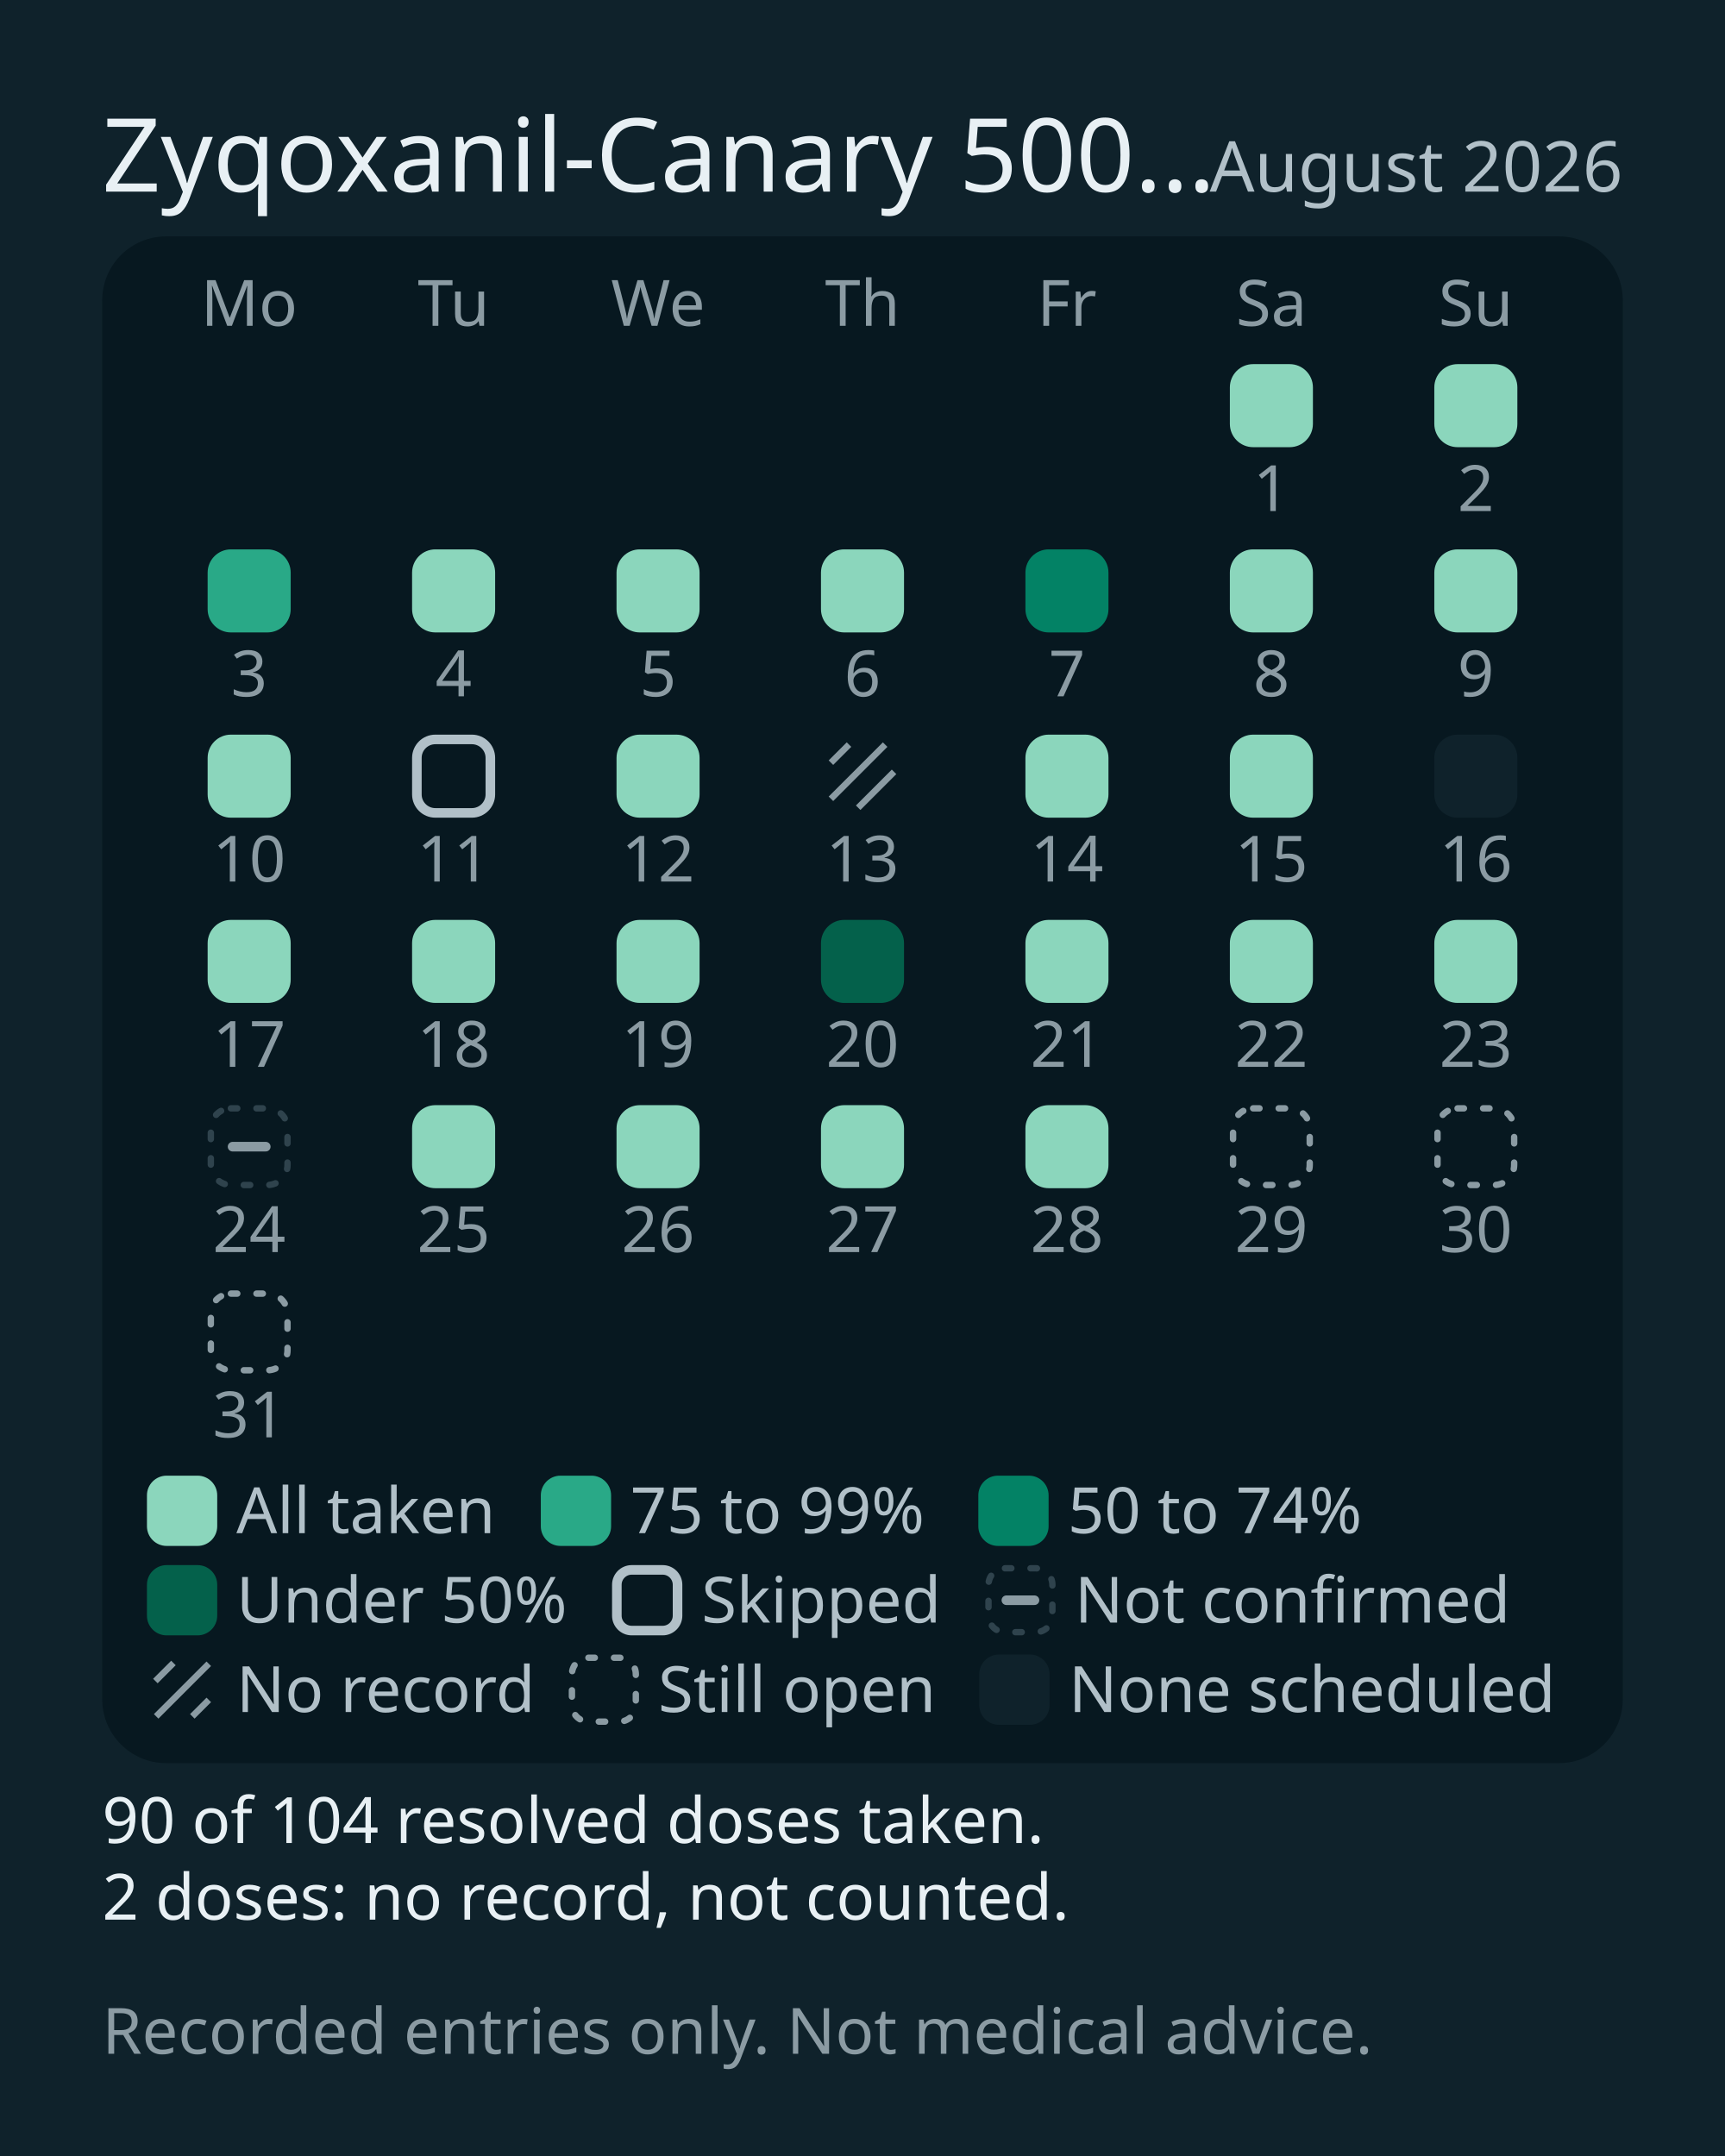
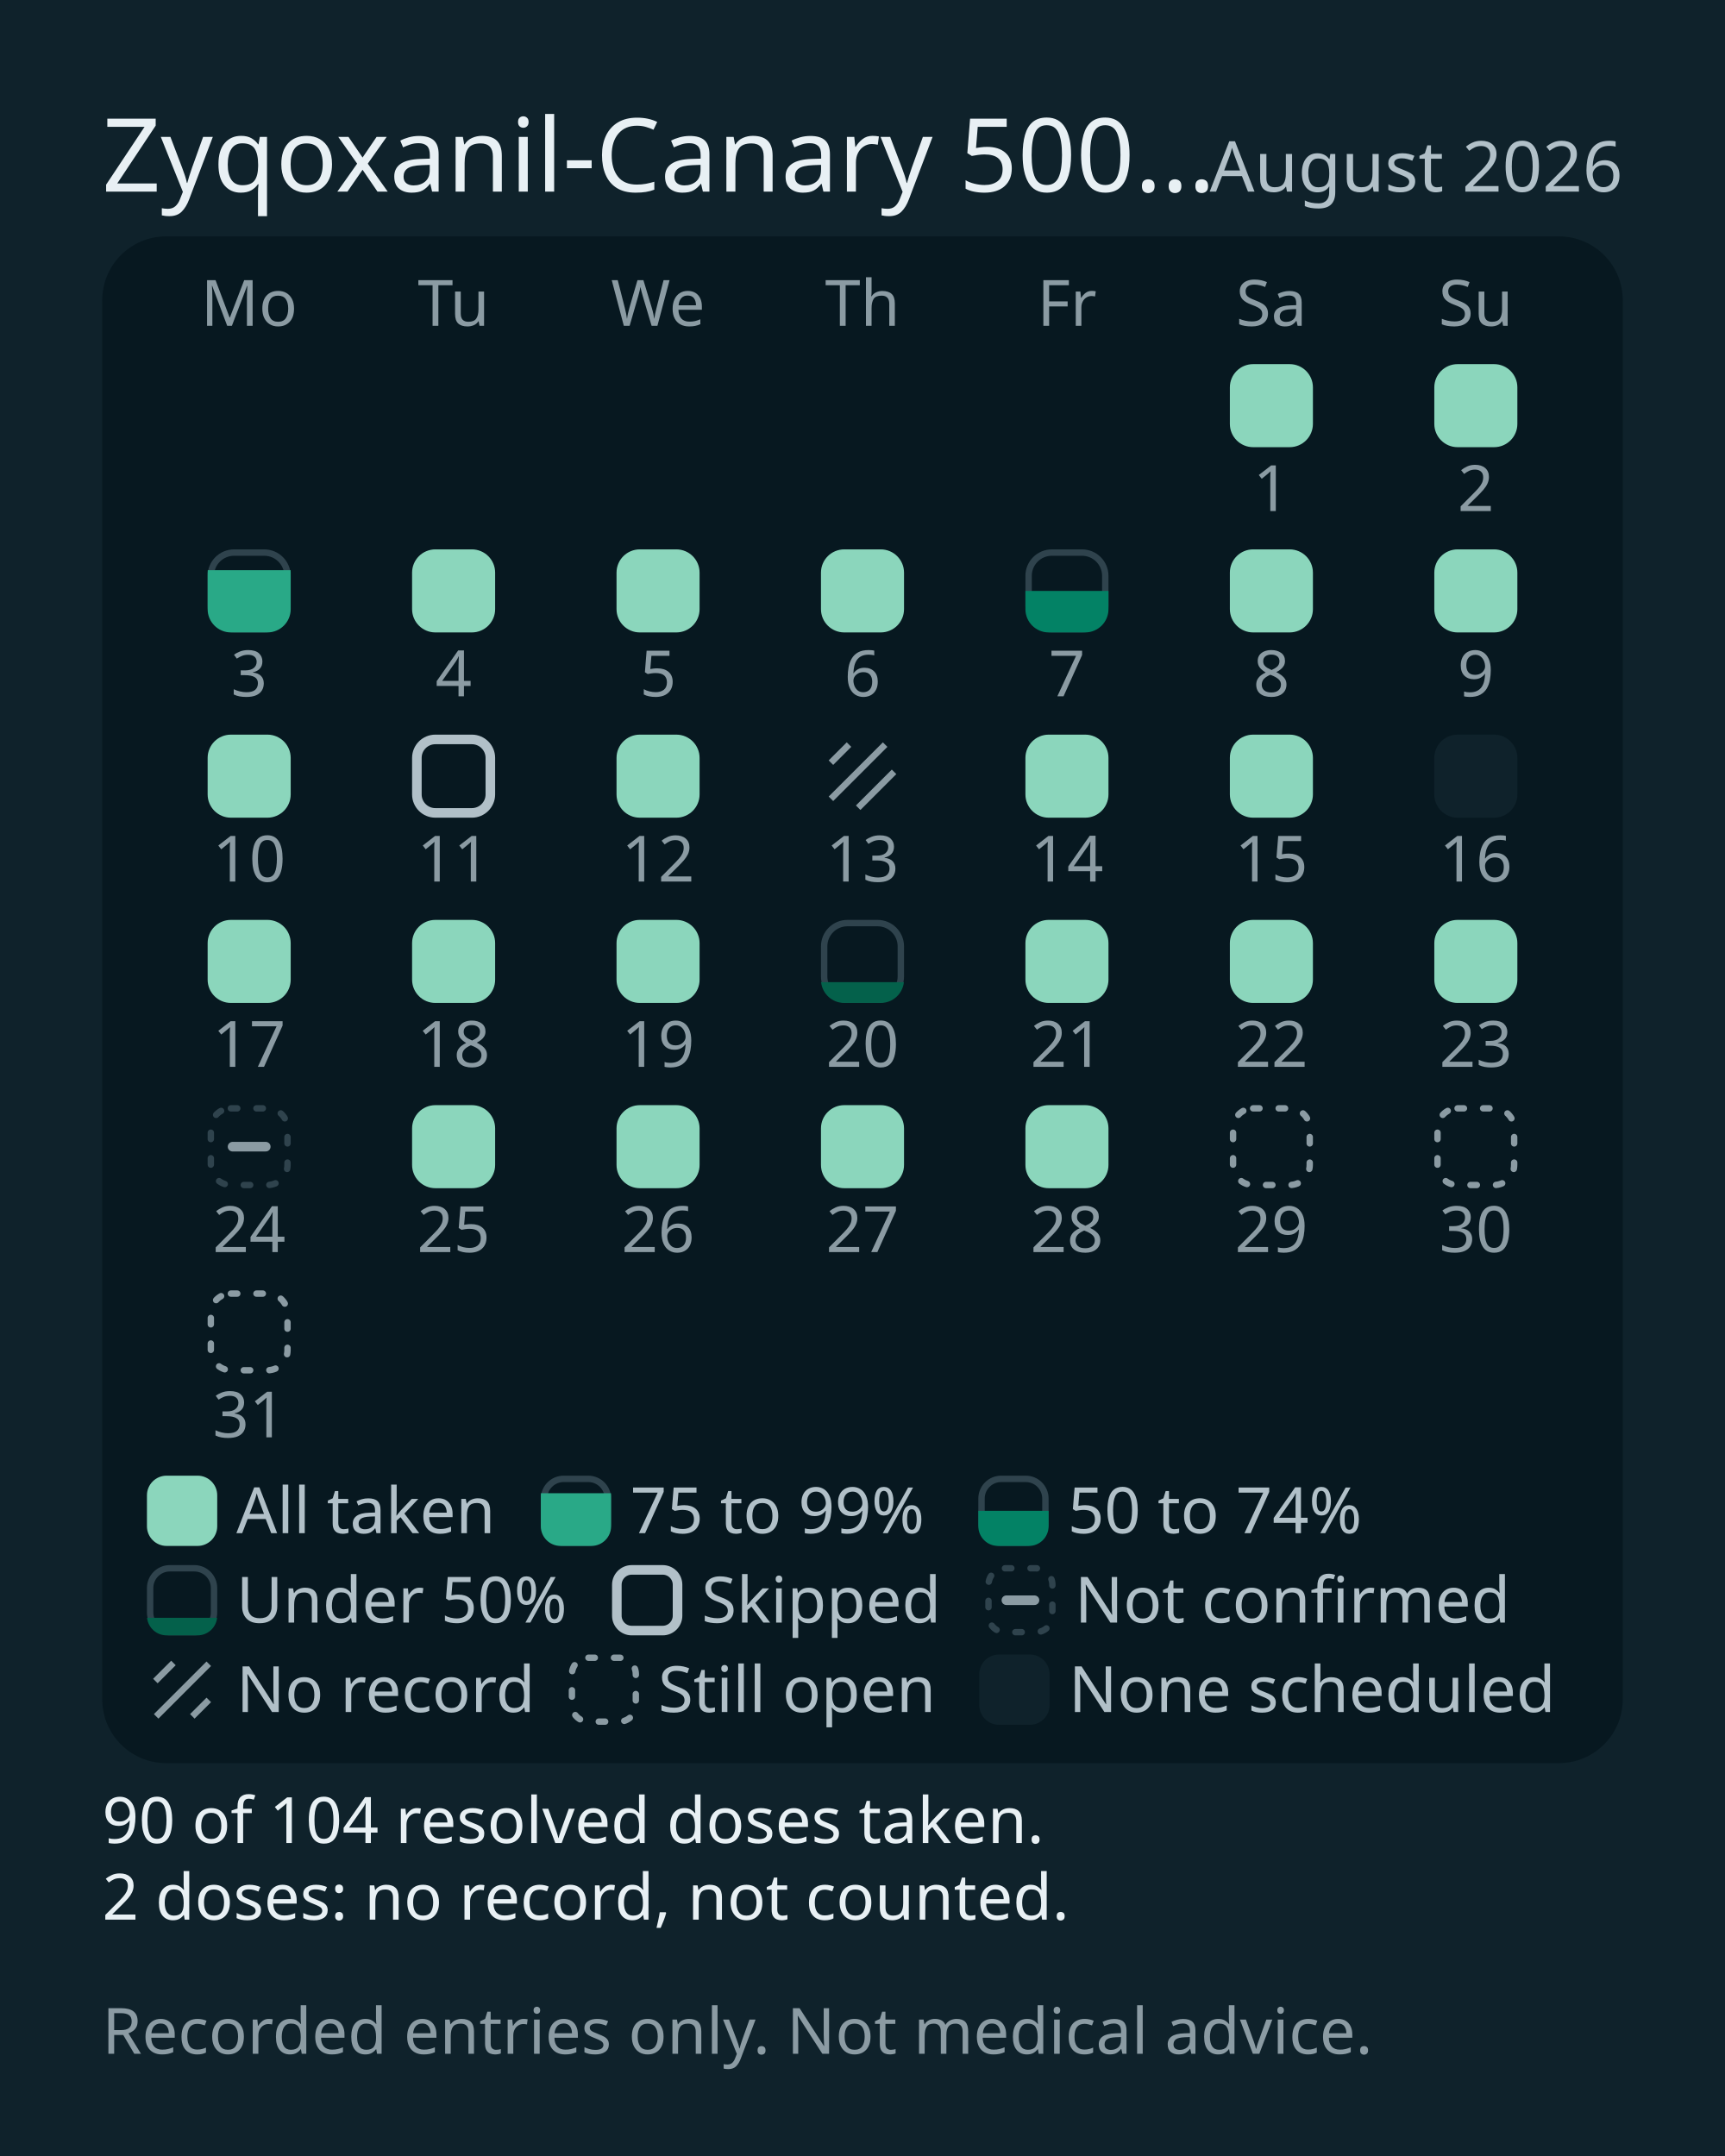
<svg xmlns="http://www.w3.org/2000/svg" width="1080" height="1350" viewBox="0 0 1080 1350">
  <rect width="1080" height="1350" fill="#0f222b" />
  <text x="64" y="120" font-family="IBM Plex Sans Condensed" font-weight="500" font-size="64" fill="#e8f0f4">Zyqoxanil-Canary 500…</text>
  <text x="1016" y="120" font-family="IBM Plex Sans" font-weight="500" font-size="44" fill="#b1c0c8" text-anchor="end">August 2026</text>
  <rect x="64" y="148" width="952" height="956" rx="40" fill="#071820" />
  <text x="156" y="204" font-family="IBM Plex Sans" font-weight="500" font-size="40" fill="#8b9ba3" text-anchor="middle">Mo</text>
  <text x="284" y="204" font-family="IBM Plex Sans" font-weight="500" font-size="40" fill="#8b9ba3" text-anchor="middle">Tu</text>
  <text x="412" y="204" font-family="IBM Plex Sans" font-weight="500" font-size="40" fill="#8b9ba3" text-anchor="middle">We</text>
  <text x="540" y="204" font-family="IBM Plex Sans" font-weight="500" font-size="40" fill="#8b9ba3" text-anchor="middle">Th</text>
  <text x="668" y="204" font-family="IBM Plex Sans" font-weight="500" font-size="40" fill="#8b9ba3" text-anchor="middle">Fr</text>
  <text x="796" y="204" font-family="IBM Plex Sans" font-weight="500" font-size="40" fill="#8b9ba3" text-anchor="middle">Sa</text>
  <text x="924" y="204" font-family="IBM Plex Sans" font-weight="500" font-size="40" fill="#8b9ba3" text-anchor="middle">Su</text>
  <g>
    <rect x="770" y="228" width="52" height="52" rx="14.56" fill="#8bd6bc" />
  </g>
  <text x="796" y="320" font-family="IBM Plex Sans" font-weight="500" font-size="40" fill="#8b9ba3" text-anchor="middle">1</text>
  <g>
    <rect x="898" y="228" width="52" height="52" rx="14.56" fill="#8bd6bc" />
  </g>
  <text x="924" y="320" font-family="IBM Plex Sans" font-weight="500" font-size="40" fill="#8b9ba3" text-anchor="middle">2</text>
  <g>
-     <rect x="130" y="344" width="52" height="52" rx="14.56" fill="#29a987" />
+     <rect x="132" y="346" width="48" height="48" rx="14.56" fill="none" stroke="#2f434d" stroke-width="4" />
+     <path d="M130.08 357 L181.92 357 A14.56 14.56 0 0 1 182 358.56 L182 381.44 A14.56 14.56 0 0 1 167.44 396 L144.56 396 A14.56 14.56 0 0 1 130 381.44 L130 358.56 A14.56 14.56 0 0 1 130.08 357 Z" fill="#29a987" />
  </g>
  <text x="156" y="436" font-family="IBM Plex Sans" font-weight="500" font-size="40" fill="#8b9ba3" text-anchor="middle">3</text>
  <g>
    <rect x="258" y="344" width="52" height="52" rx="14.56" fill="#8bd6bc" />
  </g>
  <text x="284" y="436" font-family="IBM Plex Sans" font-weight="500" font-size="40" fill="#8b9ba3" text-anchor="middle">4</text>
  <g>
    <rect x="386" y="344" width="52" height="52" rx="14.56" fill="#8bd6bc" />
  </g>
  <text x="412" y="436" font-family="IBM Plex Sans" font-weight="500" font-size="40" fill="#8b9ba3" text-anchor="middle">5</text>
  <g>
    <rect x="514" y="344" width="52" height="52" rx="14.56" fill="#8bd6bc" />
  </g>
  <text x="540" y="436" font-family="IBM Plex Sans" font-weight="500" font-size="40" fill="#8b9ba3" text-anchor="middle">6</text>
  <g>
-     <rect x="642" y="344" width="52" height="52" rx="14.56" fill="#038265" />
+     <rect x="644" y="346" width="48" height="48" rx="14.56" fill="none" stroke="#2f434d" stroke-width="4" />
+     <path d="M642 370 L694 370 L694 381.44 A14.56 14.56 0 0 1 679.44 396 L656.56 396 A14.56 14.56 0 0 1 642 381.44 Z" fill="#038265" />
  </g>
  <text x="668" y="436" font-family="IBM Plex Sans" font-weight="500" font-size="40" fill="#8b9ba3" text-anchor="middle">7</text>
  <g>
    <rect x="770" y="344" width="52" height="52" rx="14.56" fill="#8bd6bc" />
  </g>
  <text x="796" y="436" font-family="IBM Plex Sans" font-weight="500" font-size="40" fill="#8b9ba3" text-anchor="middle">8</text>
  <g>
    <rect x="898" y="344" width="52" height="52" rx="14.56" fill="#8bd6bc" />
  </g>
  <text x="924" y="436" font-family="IBM Plex Sans" font-weight="500" font-size="40" fill="#8b9ba3" text-anchor="middle">9</text>
  <g>
    <rect x="130" y="460" width="52" height="52" rx="14.56" fill="#8bd6bc" />
  </g>
  <text x="156" y="552" font-family="IBM Plex Sans" font-weight="500" font-size="40" fill="#8b9ba3" text-anchor="middle">10</text>
  <g>
    <rect x="261" y="463" width="46" height="46" rx="11.56" fill="none" stroke="#b1c0c8" stroke-width="6" />
  </g>
  <text x="284" y="552" font-family="IBM Plex Sans" font-weight="500" font-size="40" fill="#8b9ba3" text-anchor="middle">11</text>
  <g>
    <rect x="386" y="460" width="52" height="52" rx="14.56" fill="#8bd6bc" />
  </g>
  <text x="412" y="552" font-family="IBM Plex Sans" font-weight="500" font-size="40" fill="#8b9ba3" text-anchor="middle">12</text>
  <g>
    <line x1="520.24" y1="477.55" x2="531.55" y2="466.24" stroke="#8b9ba3" stroke-width="4" />
    <line x1="520.24" y1="500.18" x2="554.18" y2="466.24" stroke="#8b9ba3" stroke-width="4" />
    <line x1="537.29" y1="505.76" x2="559.76" y2="483.29" stroke="#8b9ba3" stroke-width="4" />
  </g>
  <text x="540" y="552" font-family="IBM Plex Sans" font-weight="500" font-size="40" fill="#8b9ba3" text-anchor="middle">13</text>
  <g>
    <rect x="642" y="460" width="52" height="52" rx="14.56" fill="#8bd6bc" />
  </g>
  <text x="668" y="552" font-family="IBM Plex Sans" font-weight="500" font-size="40" fill="#8b9ba3" text-anchor="middle">14</text>
  <g>
    <rect x="770" y="460" width="52" height="52" rx="14.56" fill="#8bd6bc" />
  </g>
  <text x="796" y="552" font-family="IBM Plex Sans" font-weight="500" font-size="40" fill="#8b9ba3" text-anchor="middle">15</text>
  <g>
    <rect x="898" y="460" width="52" height="52" rx="14.56" fill="#0f222b" />
  </g>
  <text x="924" y="552" font-family="IBM Plex Sans" font-weight="500" font-size="40" fill="#8b9ba3" text-anchor="middle">16</text>
  <g>
    <rect x="130" y="576" width="52" height="52" rx="14.56" fill="#8bd6bc" />
  </g>
  <text x="156" y="668" font-family="IBM Plex Sans" font-weight="500" font-size="40" fill="#8b9ba3" text-anchor="middle">17</text>
  <g>
    <rect x="258" y="576" width="52" height="52" rx="14.56" fill="#8bd6bc" />
  </g>
  <text x="284" y="668" font-family="IBM Plex Sans" font-weight="500" font-size="40" fill="#8b9ba3" text-anchor="middle">18</text>
  <g>
    <rect x="386" y="576" width="52" height="52" rx="14.56" fill="#8bd6bc" />
  </g>
  <text x="412" y="668" font-family="IBM Plex Sans" font-weight="500" font-size="40" fill="#8b9ba3" text-anchor="middle">19</text>
  <g>
-     <rect x="514" y="576" width="52" height="52" rx="14.56" fill="#04614b" />
+     <rect x="516" y="578" width="48" height="48" rx="14.56" fill="none" stroke="#2f434d" stroke-width="4" />
+     <path d="M514.08 615 L565.92 615 A14.56 14.56 0 0 1 551.44 628 L528.56 628 A14.56 14.56 0 0 1 514.08 615 Z" fill="#04614b" />
  </g>
  <text x="540" y="668" font-family="IBM Plex Sans" font-weight="500" font-size="40" fill="#8b9ba3" text-anchor="middle">20</text>
  <g>
    <rect x="642" y="576" width="52" height="52" rx="14.56" fill="#8bd6bc" />
  </g>
  <text x="668" y="668" font-family="IBM Plex Sans" font-weight="500" font-size="40" fill="#8b9ba3" text-anchor="middle">21</text>
  <g>
    <rect x="770" y="576" width="52" height="52" rx="14.56" fill="#8bd6bc" />
  </g>
  <text x="796" y="668" font-family="IBM Plex Sans" font-weight="500" font-size="40" fill="#8b9ba3" text-anchor="middle">22</text>
  <g>
    <rect x="898" y="576" width="52" height="52" rx="14.56" fill="#8bd6bc" />
  </g>
  <text x="924" y="668" font-family="IBM Plex Sans" font-weight="500" font-size="40" fill="#8b9ba3" text-anchor="middle">23</text>
  <g>
    <rect x="132" y="694" width="48" height="48" rx="12.56" fill="none" stroke="#2f434d" stroke-width="4" stroke-linecap="round" stroke-linejoin="round" stroke-dasharray="4 12" />
    <line x1="145.6" y1="718" x2="166.4" y2="718" stroke="#8b9ba3" stroke-width="6" stroke-linecap="round" stroke-linejoin="round" />
  </g>
  <text x="156" y="784" font-family="IBM Plex Sans" font-weight="500" font-size="40" fill="#8b9ba3" text-anchor="middle">24</text>
  <g>
    <rect x="258" y="692" width="52" height="52" rx="14.56" fill="#8bd6bc" />
  </g>
  <text x="284" y="784" font-family="IBM Plex Sans" font-weight="500" font-size="40" fill="#8b9ba3" text-anchor="middle">25</text>
  <g>
    <rect x="386" y="692" width="52" height="52" rx="14.56" fill="#8bd6bc" />
  </g>
  <text x="412" y="784" font-family="IBM Plex Sans" font-weight="500" font-size="40" fill="#8b9ba3" text-anchor="middle">26</text>
  <g>
    <rect x="514" y="692" width="52" height="52" rx="14.56" fill="#8bd6bc" />
  </g>
  <text x="540" y="784" font-family="IBM Plex Sans" font-weight="500" font-size="40" fill="#8b9ba3" text-anchor="middle">27</text>
  <g>
    <rect x="642" y="692" width="52" height="52" rx="14.56" fill="#8bd6bc" />
  </g>
  <text x="668" y="784" font-family="IBM Plex Sans" font-weight="500" font-size="40" fill="#8b9ba3" text-anchor="middle">28</text>
  <g>
    <rect x="772" y="694" width="48" height="48" rx="12.56" fill="none" stroke="#8b9ba3" stroke-width="4" stroke-linecap="round" stroke-linejoin="round" stroke-dasharray="4 12" />
  </g>
  <text x="796" y="784" font-family="IBM Plex Sans" font-weight="500" font-size="40" fill="#8b9ba3" text-anchor="middle">29</text>
  <g>
    <rect x="900" y="694" width="48" height="48" rx="12.56" fill="none" stroke="#8b9ba3" stroke-width="4" stroke-linecap="round" stroke-linejoin="round" stroke-dasharray="4 12" />
  </g>
  <text x="924" y="784" font-family="IBM Plex Sans" font-weight="500" font-size="40" fill="#8b9ba3" text-anchor="middle">30</text>
  <g>
    <rect x="132" y="810" width="48" height="48" rx="12.56" fill="none" stroke="#8b9ba3" stroke-width="4" stroke-linecap="round" stroke-linejoin="round" stroke-dasharray="4 12" />
  </g>
  <text x="156" y="900" font-family="IBM Plex Sans" font-weight="500" font-size="40" fill="#8b9ba3" text-anchor="middle">31</text>
  <g>
    <rect x="92" y="924" width="44" height="44" rx="12.32" fill="#8bd6bc" />
  </g>
  <text x="148" y="960" font-family="IBM Plex Sans" font-weight="500" font-size="40" fill="#b1c0c8">All taken</text>
  <g>
-     <rect x="338.6" y="924" width="44" height="44" rx="12.32" fill="#29a987" />
+     <rect x="340.6" y="926" width="40" height="40" rx="12.32" fill="none" stroke="#2f434d" stroke-width="4" />
+     <path d="M338.67 935 L382.53 935 A12.32 12.32 0 0 1 382.6 936.32 L382.6 955.68 A12.32 12.32 0 0 1 370.28 968 L350.92 968 A12.32 12.32 0 0 1 338.6 955.68 L338.6 936.32 A12.32 12.32 0 0 1 338.67 935 Z" fill="#29a987" />
  </g>
  <text x="394.6" y="960" font-family="IBM Plex Sans" font-weight="500" font-size="40" fill="#b1c0c8">75 to 99%</text>
  <g>
-     <rect x="612.52" y="924" width="44" height="44" rx="12.32" fill="#038265" />
+     <rect x="614.52" y="926" width="40" height="40" rx="12.32" fill="none" stroke="#2f434d" stroke-width="4" />
+     <path d="M612.52 946 L656.52 946 L656.52 955.68 A12.32 12.32 0 0 1 644.2 968 L624.84 968 A12.32 12.32 0 0 1 612.52 955.68 Z" fill="#038265" />
  </g>
  <text x="668.52" y="960" font-family="IBM Plex Sans" font-weight="500" font-size="40" fill="#b1c0c8">50 to 74%</text>
  <g>
-     <rect x="92" y="980" width="44" height="44" rx="12.32" fill="#04614b" />
+     <rect x="94" y="982" width="40" height="40" rx="12.32" fill="none" stroke="#2f434d" stroke-width="4" />
+     <path d="M92.07 1013 L135.93 1013 A12.32 12.32 0 0 1 123.68 1024 L104.32 1024 A12.32 12.32 0 0 1 92.07 1013 Z" fill="#04614b" />
  </g>
  <text x="148" y="1016" font-family="IBM Plex Sans" font-weight="500" font-size="40" fill="#b1c0c8">Under 50%</text>
  <g>
    <rect x="386.2" y="983" width="38" height="38" rx="9.32" fill="none" stroke="#b1c0c8" stroke-width="6" />
  </g>
  <text x="439.2" y="1016" font-family="IBM Plex Sans" font-weight="500" font-size="40" fill="#b1c0c8">Skipped</text>
  <g>
    <rect x="618.88" y="982" width="40" height="40" rx="10.32" fill="none" stroke="#2f434d" stroke-width="4" stroke-linecap="round" stroke-linejoin="round" stroke-dasharray="4 12" />
    <line x1="630.08" y1="1002" x2="647.68" y2="1002" stroke="#8b9ba3" stroke-width="6" stroke-linecap="round" stroke-linejoin="round" />
  </g>
  <text x="672.88" y="1016" font-family="IBM Plex Sans" font-weight="500" font-size="40" fill="#b1c0c8">Not confirmed</text>
  <g>
    <line x1="97.28" y1="1052.59" x2="108.59" y2="1041.28" stroke="#8b9ba3" stroke-width="4" />
    <line x1="97.78" y1="1074.72" x2="130.72" y2="1041.78" stroke="#8b9ba3" stroke-width="4" />
    <line x1="120.41" y1="1074.72" x2="130.72" y2="1064.41" stroke="#8b9ba3" stroke-width="4" />
  </g>
  <text x="148" y="1072" font-family="IBM Plex Sans" font-weight="500" font-size="40" fill="#b1c0c8">No record</text>
  <g>
    <rect x="358.08" y="1038" width="40" height="40" rx="10.32" fill="none" stroke="#8b9ba3" stroke-width="4" stroke-linecap="round" stroke-linejoin="round" stroke-dasharray="4 12" />
  </g>
  <text x="412.08" y="1072" font-family="IBM Plex Sans" font-weight="500" font-size="40" fill="#b1c0c8">Still open</text>
  <g>
    <rect x="613.12" y="1036" width="44" height="44" rx="12.32" fill="#0f222b" />
  </g>
  <text x="669.12" y="1072" font-family="IBM Plex Sans" font-weight="500" font-size="40" fill="#b1c0c8">None scheduled</text>
  <text x="64" y="1154" font-family="IBM Plex Sans" font-weight="500" font-size="40" fill="#e8f0f4">90 of 104 resolved doses taken.</text>
  <text x="64" y="1202" font-family="IBM Plex Sans" font-weight="500" font-size="40" fill="#e8f0f4">2 doses: no record, not counted.</text>
  <text x="64" y="1286" font-family="IBM Plex Sans" font-weight="500" font-size="40" fill="#8b9ba3">Recorded entries only. Not medical advice.</text>
</svg>
